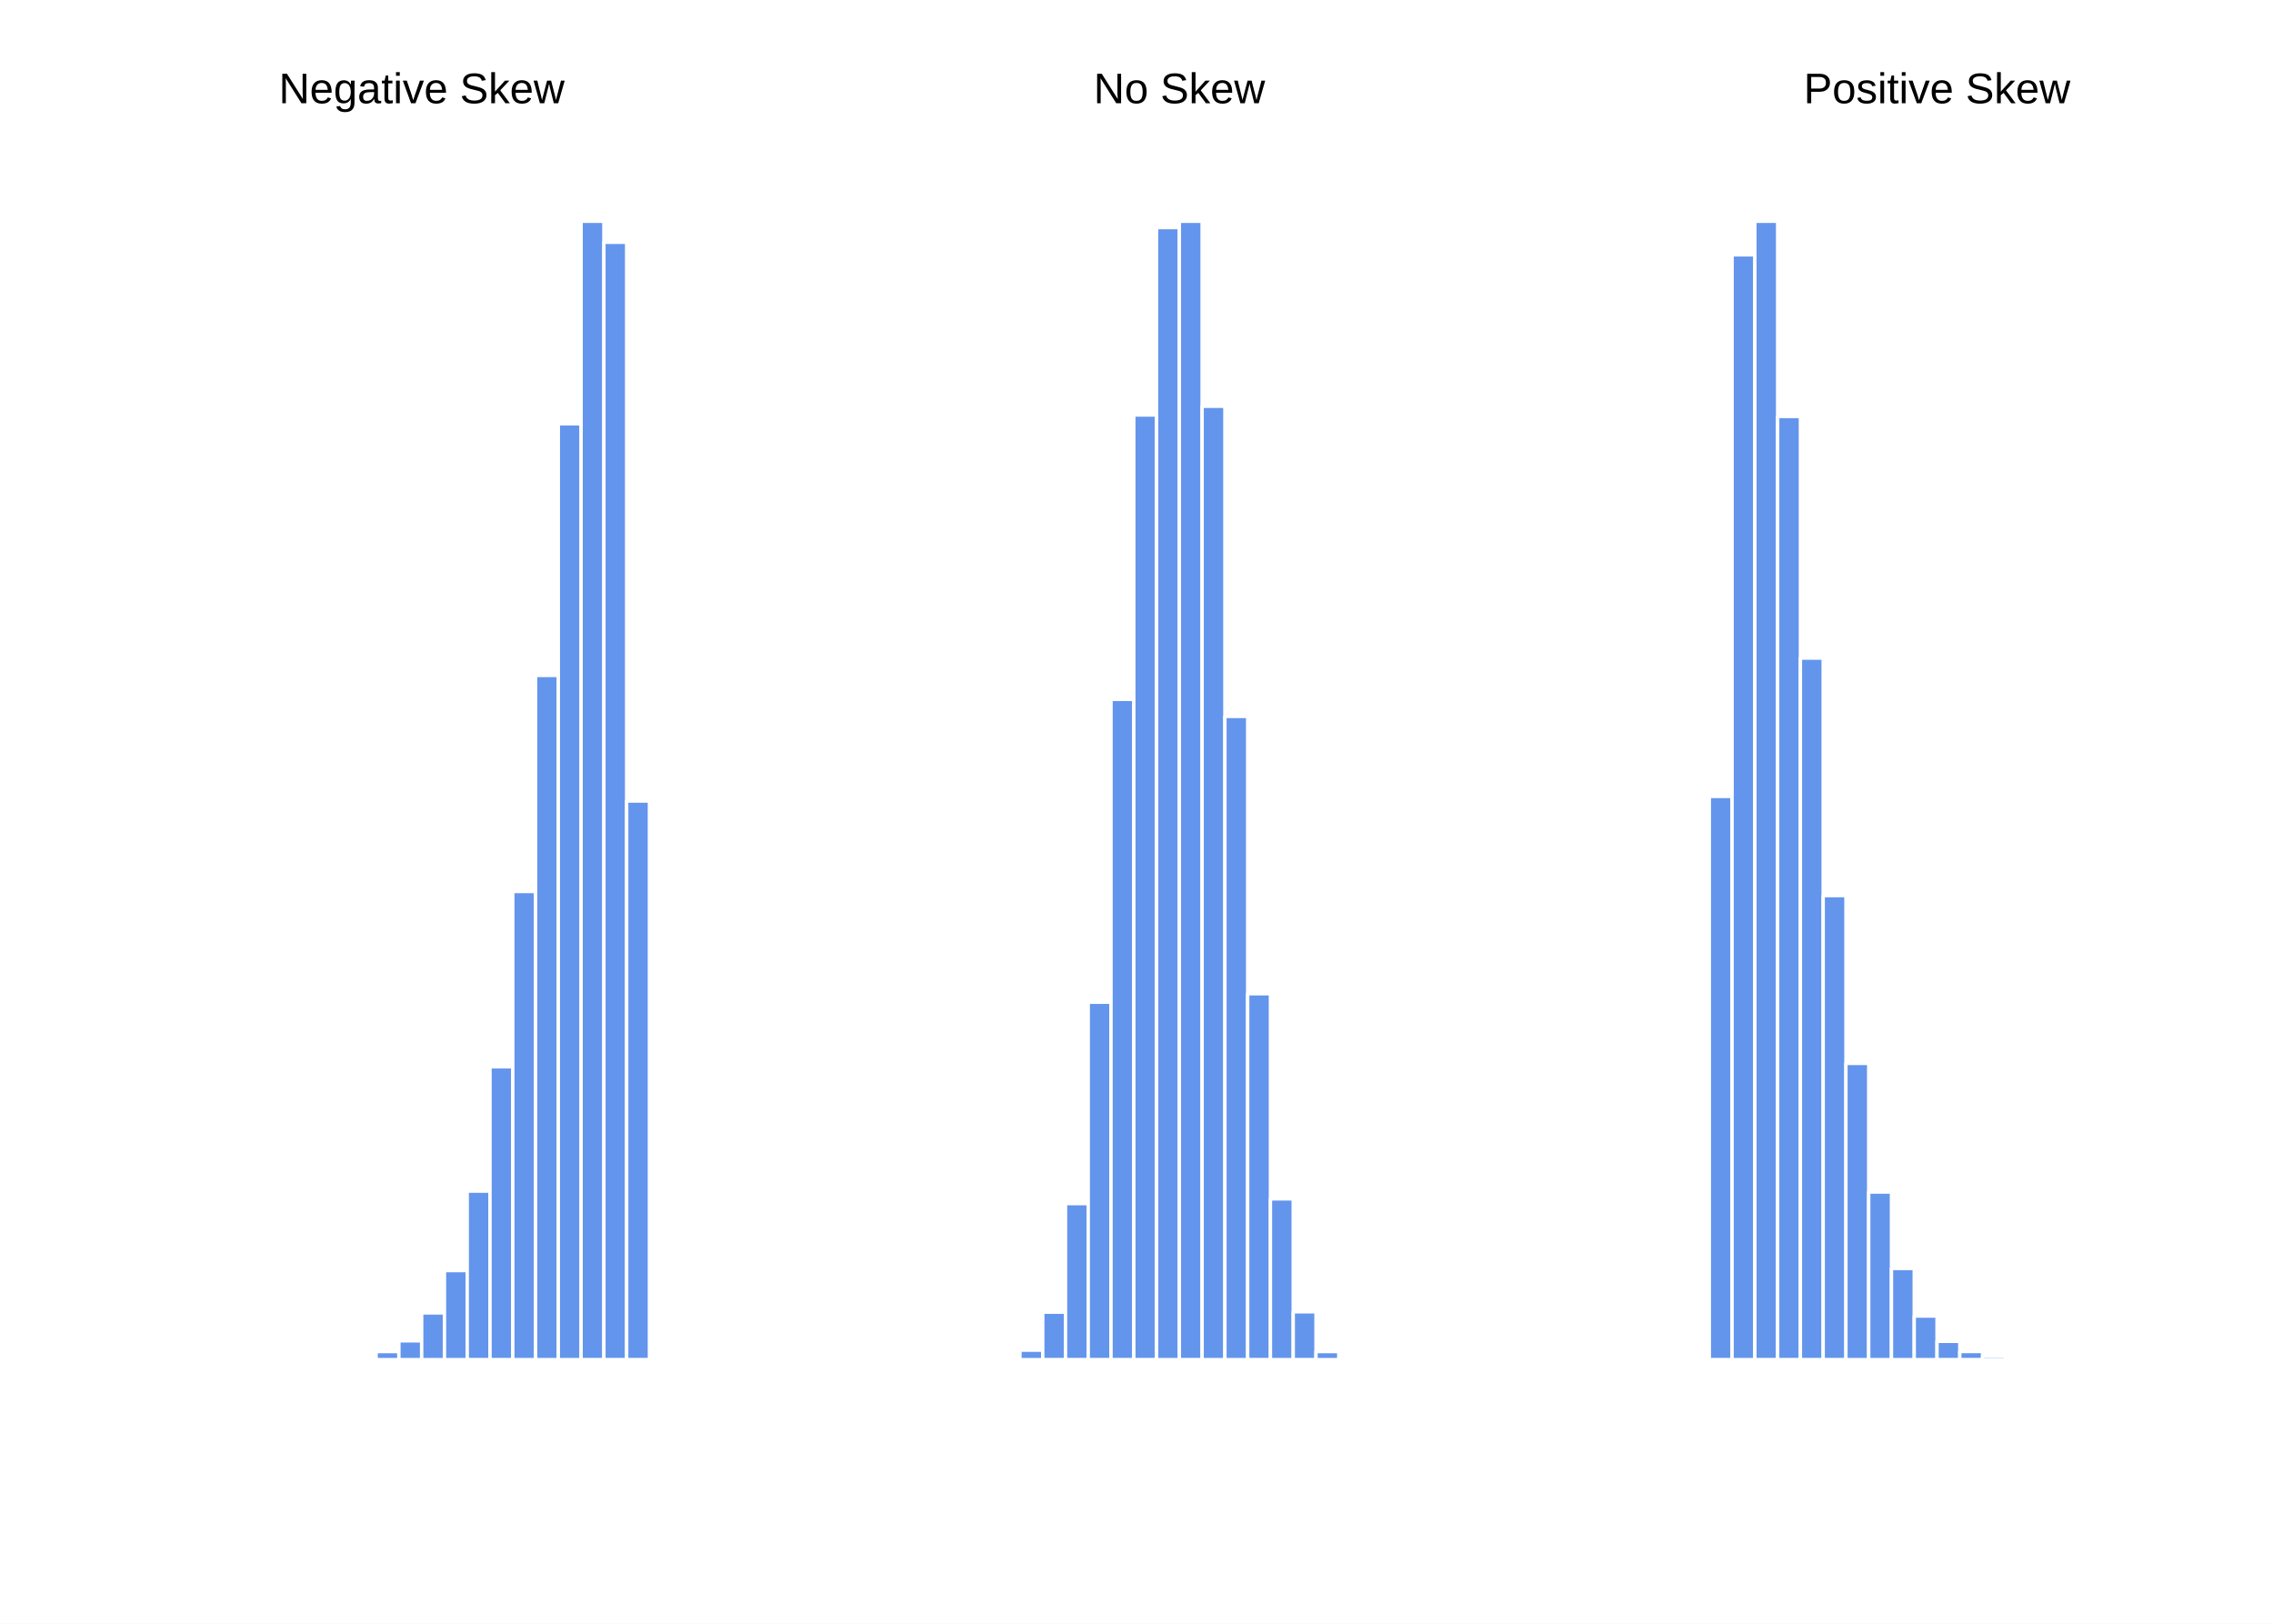
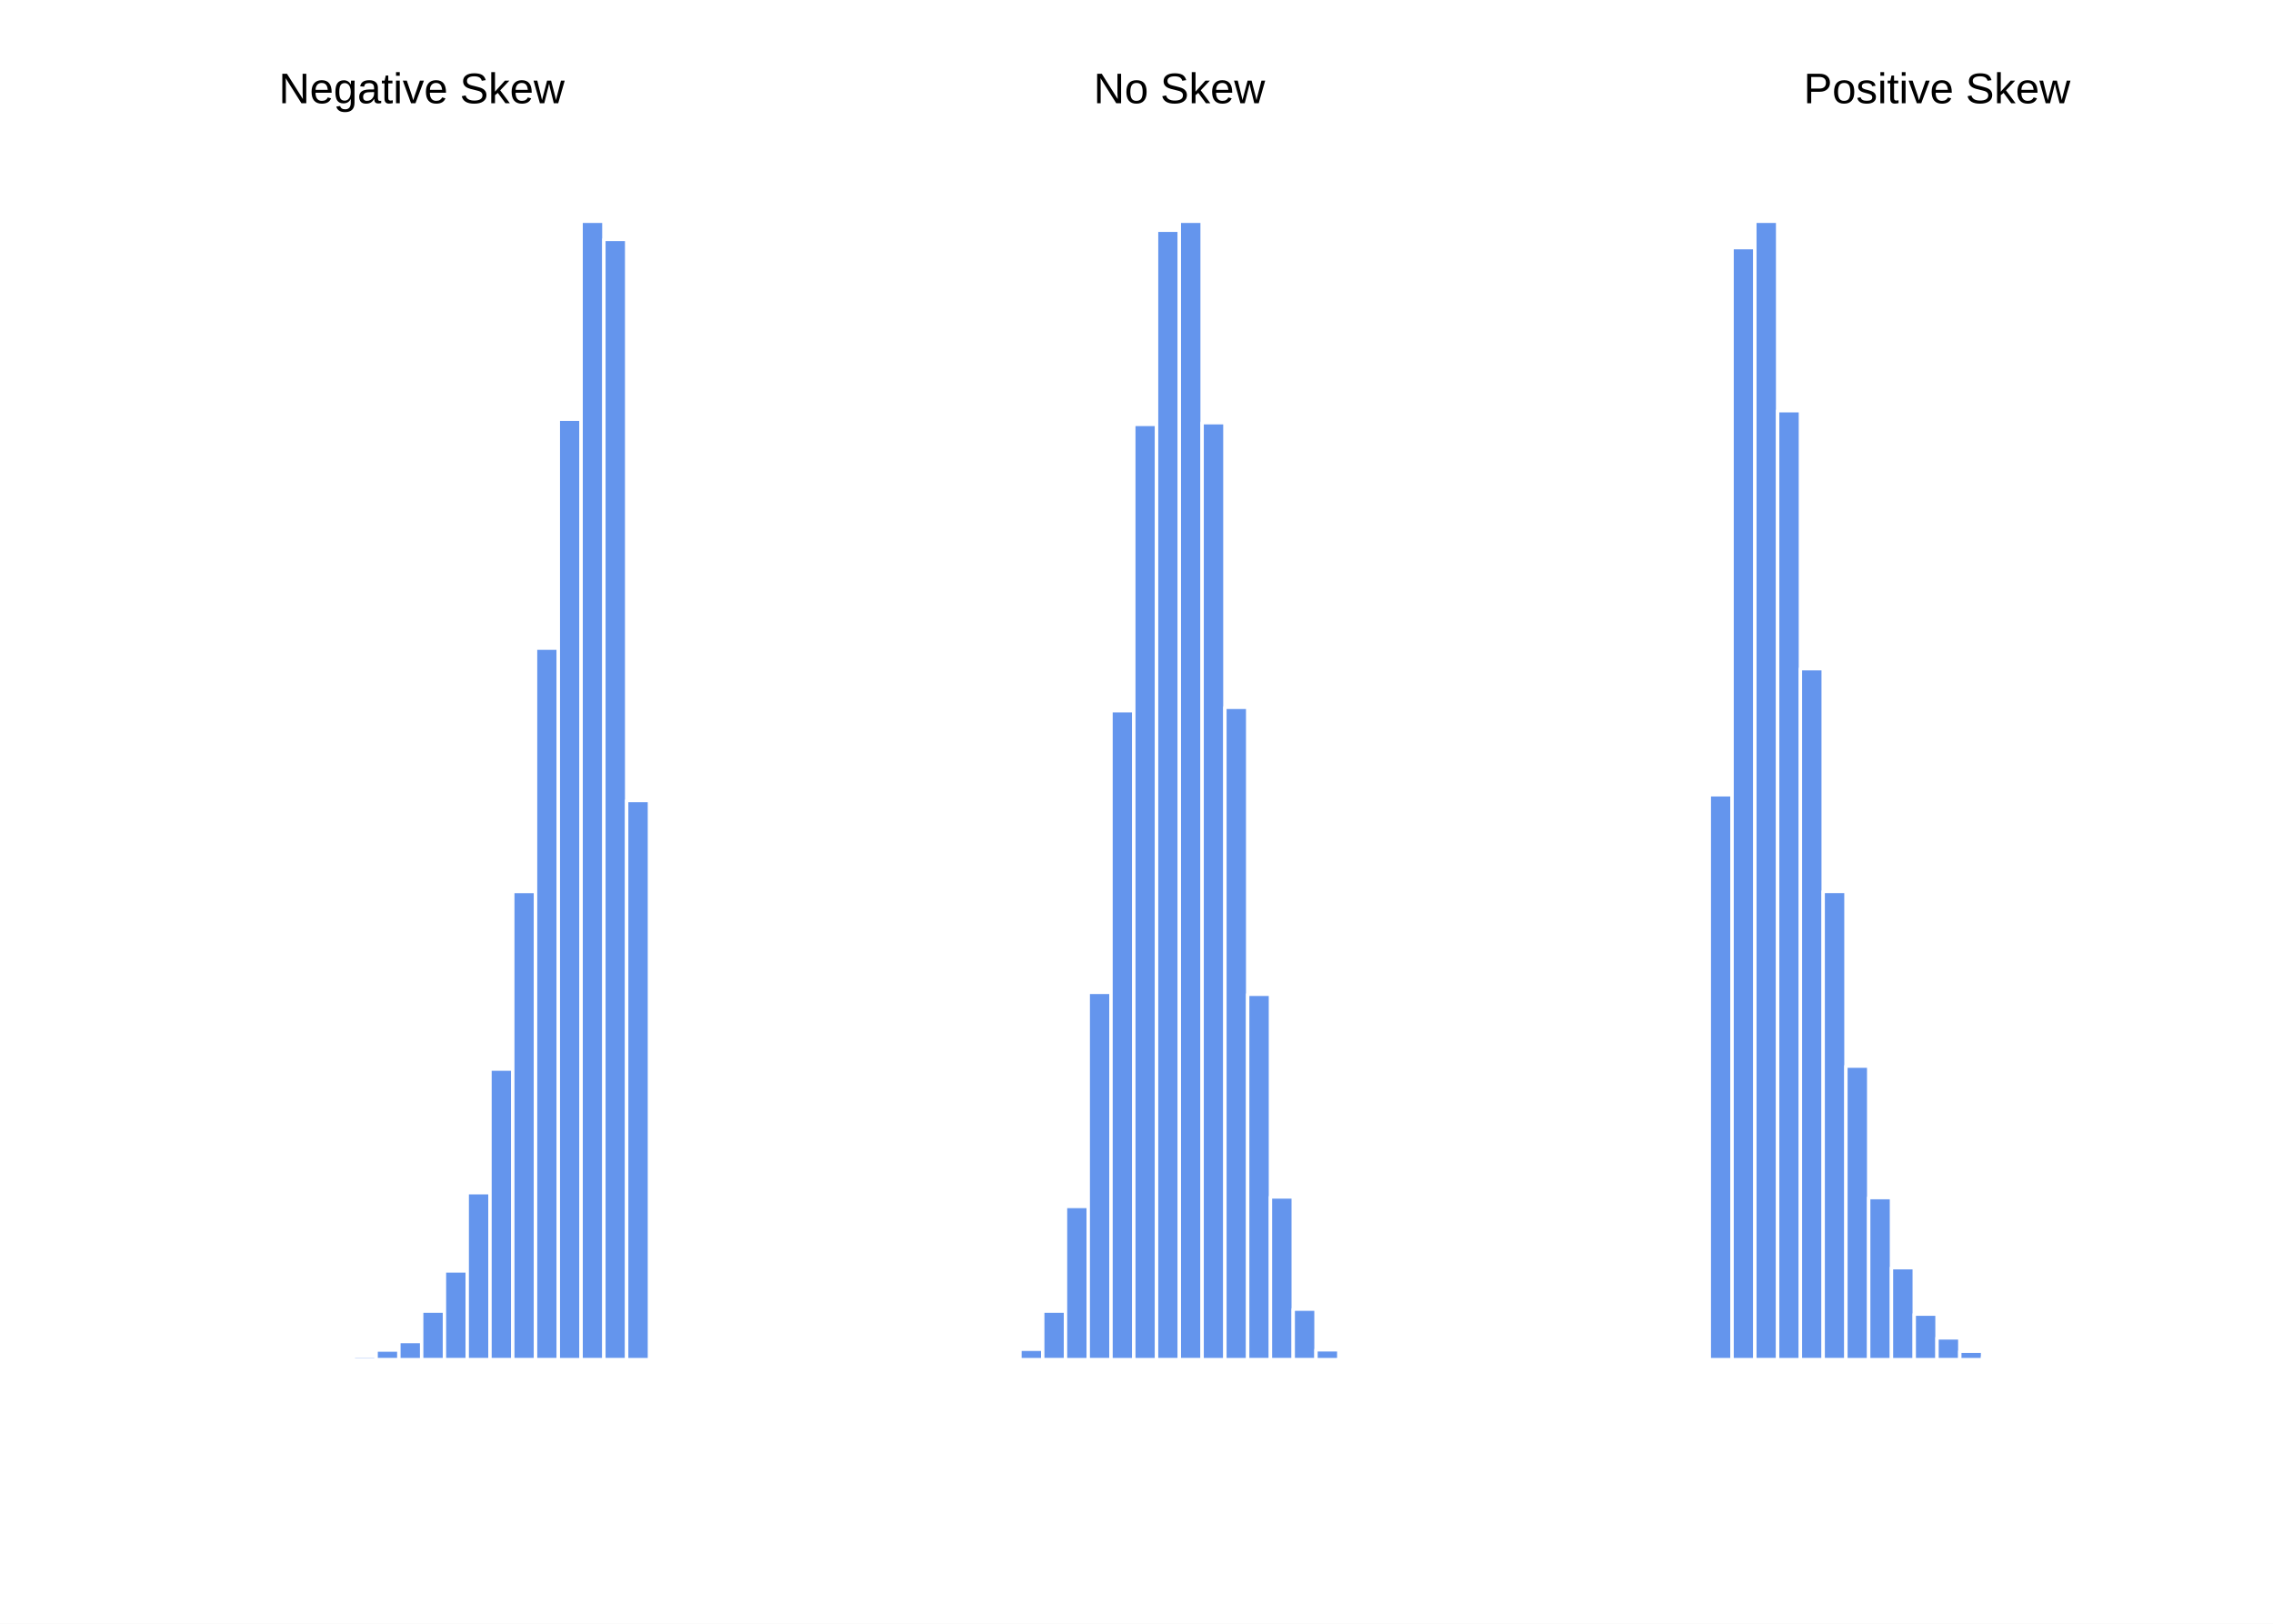
<svg xmlns="http://www.w3.org/2000/svg" class="svglite" width="504.00pt" height="360.00pt" viewBox="0 0 504.00 360.00">
  <defs>
    <style type="text/css">
    .svglite line, .svglite polyline, .svglite polygon, .svglite path, .svglite rect, .svglite circle {
      fill: none;
      stroke: #000000;
      stroke-linecap: round;
      stroke-linejoin: round;
      stroke-miterlimit: 10.00;
    }
    .svglite text {
      white-space: pre;
    }
  </style>
  </defs>
  <rect width="100%" height="100%" style="stroke: none; fill: #FFFFFF;" />
  <defs>
    <clipPath id="cpMC4wMHw1MDQuMDB8MC4wMHwzNjAuMDA=">
      <rect x="0.00" y="0.00" width="504.00" height="360.00" />
    </clipPath>
  </defs>
  <g clip-path="url(#cpMC4wMHw1MDQuMDB8MC4wMHwzNjAuMDA=)">
</g>
  <defs>
    <clipPath id="cpMzguOTd8MTQ4LjA0fDM4Ljk3fDMxMS41Mw==">
      <rect x="38.97" y="38.97" width="109.08" height="272.56" />
    </clipPath>
  </defs>
  <g clip-path="url(#cpMzguOTd8MTQ4LjA0fDM4Ljk3fDMxMS41Mw==)">
</g>
  <defs>
    <clipPath id="cpMC4wMHwxNjguMDB8MC4wMHwzNjAuMDA=">
      <rect x="0.00" y="0.00" width="168.00" height="360.00" />
    </clipPath>
  </defs>
  <g clip-path="url(#cpMC4wMHwxNjguMDB8MC4wMHwzNjAuMDA=)">
    <text x="93.50" y="22.89" text-anchor="middle" style="font-size: 9.50px; font-family: &quot;Arial&quot;;" textLength="63.38px" lengthAdjust="spacingAndGlyphs">Negative Skew</text>
  </g>
  <g clip-path="url(#cpMzguOTd8MTQ4LjA0fDM4Ljk3fDMxMS41Mw==)">
    <rect x="43.01" y="301.43" width="5.05" height="0.00" style="stroke-width: 0.75; stroke: #FFFFFF; fill: #6495ED;" />
    <rect x="48.06" y="301.43" width="5.05" height="0.00" style="stroke-width: 0.75; stroke: #FFFFFF; fill: #6495ED;" />
    <rect x="53.11" y="301.43" width="5.05" height="0.00" style="stroke-width: 0.75; stroke: #FFFFFF; fill: #6495ED;" />
    <rect x="58.16" y="301.43" width="5.05" height="0.00" style="stroke-width: 0.75; stroke: #FFFFFF; fill: #6495ED;" />
-     <rect x="63.21" y="301.43" width="5.05" height="0.00" style="stroke-width: 0.75; stroke: #FFFFFF; fill: #6495ED;" />
-     <rect x="68.26" y="301.37" width="5.05" height="0.061" style="stroke-width: 0.75; stroke: #FFFFFF; fill: #6495ED;" />
-     <rect x="73.30" y="301.29" width="5.05" height="0.15" style="stroke-width: 0.75; stroke: #FFFFFF; fill: #6495ED;" />
-     <rect x="78.35" y="300.86" width="5.05" height="0.58" style="stroke-width: 0.75; stroke: #FFFFFF; fill: #6495ED;" />
-     <rect x="83.40" y="299.66" width="5.05" height="1.78" style="stroke-width: 0.75; stroke: #FFFFFF; fill: #6495ED;" />
-     <rect x="88.45" y="297.28" width="5.05" height="4.16" style="stroke-width: 0.75; stroke: #FFFFFF; fill: #6495ED;" />
-     <rect x="93.50" y="291.09" width="5.05" height="10.35" style="stroke-width: 0.75; stroke: #FFFFFF; fill: #6495ED;" />
-     <rect x="98.55" y="281.70" width="5.05" height="19.74" style="stroke-width: 0.75; stroke: #FFFFFF; fill: #6495ED;" />
-     <rect x="103.60" y="264.08" width="5.05" height="37.35" style="stroke-width: 0.75; stroke: #FFFFFF; fill: #6495ED;" />
-     <rect x="108.65" y="236.52" width="5.05" height="64.91" style="stroke-width: 0.75; stroke: #FFFFFF; fill: #6495ED;" />
-     <rect x="113.70" y="197.65" width="5.05" height="103.79" style="stroke-width: 0.75; stroke: #FFFFFF; fill: #6495ED;" />
-     <rect x="118.75" y="149.75" width="5.05" height="151.69" style="stroke-width: 0.75; stroke: #FFFFFF; fill: #6495ED;" />
-     <rect x="123.80" y="93.96" width="5.05" height="207.48" style="stroke-width: 0.75; stroke: #FFFFFF; fill: #6495ED;" />
+     <rect x="63.21" y="301.42" width="5.05" height="0.012" style="stroke-width: 0.75; stroke: #FFFFFF; fill: #6495ED;" />
+     <rect x="68.26" y="301.36" width="5.05" height="0.074" style="stroke-width: 0.75; stroke: #FFFFFF; fill: #6495ED;" />
+     <rect x="73.30" y="301.19" width="5.05" height="0.25" style="stroke-width: 0.75; stroke: #FFFFFF; fill: #6495ED;" />
+     <rect x="78.35" y="300.63" width="5.05" height="0.80" style="stroke-width: 0.75; stroke: #FFFFFF; fill: #6495ED;" />
+     <rect x="83.40" y="299.32" width="5.05" height="2.11" style="stroke-width: 0.75; stroke: #FFFFFF; fill: #6495ED;" />
+     <rect x="88.45" y="297.44" width="5.05" height="4.00" style="stroke-width: 0.75; stroke: #FFFFFF; fill: #6495ED;" />
+     <rect x="93.50" y="290.70" width="5.05" height="10.73" style="stroke-width: 0.75; stroke: #FFFFFF; fill: #6495ED;" />
+     <rect x="98.55" y="281.78" width="5.05" height="19.65" style="stroke-width: 0.75; stroke: #FFFFFF; fill: #6495ED;" />
+     <rect x="103.60" y="264.43" width="5.05" height="37.00" style="stroke-width: 0.75; stroke: #FFFFFF; fill: #6495ED;" />
+     <rect x="108.65" y="237.03" width="5.05" height="64.40" style="stroke-width: 0.75; stroke: #FFFFFF; fill: #6495ED;" />
+     <rect x="113.70" y="197.65" width="5.05" height="103.78" style="stroke-width: 0.75; stroke: #FFFFFF; fill: #6495ED;" />
+     <rect x="118.75" y="143.70" width="5.05" height="157.73" style="stroke-width: 0.75; stroke: #FFFFFF; fill: #6495ED;" />
+     <rect x="123.80" y="92.95" width="5.05" height="208.49" style="stroke-width: 0.75; stroke: #FFFFFF; fill: #6495ED;" />
    <rect x="128.85" y="49.06" width="5.05" height="252.37" style="stroke-width: 0.75; stroke: #FFFFFF; fill: #6495ED;" />
-     <rect x="133.90" y="53.72" width="5.05" height="247.71" style="stroke-width: 0.75; stroke: #FFFFFF; fill: #6495ED;" />
-     <rect x="138.95" y="177.60" width="5.05" height="123.83" style="stroke-width: 0.75; stroke: #FFFFFF; fill: #6495ED;" />
+     <rect x="133.90" y="53.07" width="5.05" height="248.36" style="stroke-width: 0.75; stroke: #FFFFFF; fill: #6495ED;" />
+     <rect x="138.95" y="177.47" width="5.05" height="123.97" style="stroke-width: 0.75; stroke: #FFFFFF; fill: #6495ED;" />
  </g>
  <defs>
    <clipPath id="cpMjA2Ljk3fDMxNi4wNHwzOC45N3wzMTEuNTM=">
      <rect x="206.97" y="38.97" width="109.08" height="272.56" />
    </clipPath>
  </defs>
  <g clip-path="url(#cpMjA2Ljk3fDMxNi4wNHwzOC45N3wzMTEuNTM=)">
</g>
  <defs>
    <clipPath id="cpMTY4LjAwfDMzNi4wMHwwLjAwfDM2MC4wMA==">
      <rect x="168.00" y="0.00" width="168.00" height="360.00" />
    </clipPath>
  </defs>
  <g clip-path="url(#cpMTY4LjAwfDMzNi4wMHwwLjAwfDM2MC4wMA==)">
    <text x="261.50" y="22.89" text-anchor="middle" style="font-size: 9.50px; font-family: &quot;Arial&quot;;" textLength="38.02px" lengthAdjust="spacingAndGlyphs">No Skew</text>
  </g>
  <g clip-path="url(#cpMjA2Ljk3fDMxNi4wNHwzOC45N3wzMTEuNTM=)">
    <rect x="211.01" y="301.43" width="5.05" height="0.00" style="stroke-width: 0.75; stroke: #FFFFFF; fill: #6495ED;" />
    <rect x="216.06" y="301.43" width="5.05" height="0.00" style="stroke-width: 0.75; stroke: #FFFFFF; fill: #6495ED;" />
-     <rect x="221.11" y="301.21" width="5.05" height="0.22" style="stroke-width: 0.75; stroke: #FFFFFF; fill: #6495ED;" />
-     <rect x="226.16" y="299.35" width="5.05" height="2.09" style="stroke-width: 0.75; stroke: #FFFFFF; fill: #6495ED;" />
-     <rect x="231.21" y="290.93" width="5.05" height="10.50" style="stroke-width: 0.75; stroke: #FFFFFF; fill: #6495ED;" />
-     <rect x="236.26" y="266.85" width="5.05" height="34.58" style="stroke-width: 0.75; stroke: #FFFFFF; fill: #6495ED;" />
-     <rect x="241.30" y="222.21" width="5.05" height="79.22" style="stroke-width: 0.75; stroke: #FFFFFF; fill: #6495ED;" />
-     <rect x="246.35" y="155.06" width="5.05" height="146.37" style="stroke-width: 0.75; stroke: #FFFFFF; fill: #6495ED;" />
-     <rect x="251.40" y="92.01" width="5.05" height="209.42" style="stroke-width: 0.75; stroke: #FFFFFF; fill: #6495ED;" />
-     <rect x="256.45" y="50.46" width="5.05" height="250.98" style="stroke-width: 0.75; stroke: #FFFFFF; fill: #6495ED;" />
+     <rect x="221.11" y="301.24" width="5.05" height="0.19" style="stroke-width: 0.75; stroke: #FFFFFF; fill: #6495ED;" />
+     <rect x="226.16" y="299.15" width="5.05" height="2.29" style="stroke-width: 0.75; stroke: #FFFFFF; fill: #6495ED;" />
+     <rect x="231.21" y="290.69" width="5.05" height="10.74" style="stroke-width: 0.75; stroke: #FFFFFF; fill: #6495ED;" />
+     <rect x="236.26" y="267.48" width="5.05" height="33.96" style="stroke-width: 0.75; stroke: #FFFFFF; fill: #6495ED;" />
+     <rect x="241.30" y="220.01" width="5.05" height="81.42" style="stroke-width: 0.75; stroke: #FFFFFF; fill: #6495ED;" />
+     <rect x="246.35" y="157.57" width="5.05" height="143.87" style="stroke-width: 0.75; stroke: #FFFFFF; fill: #6495ED;" />
+     <rect x="251.40" y="94.10" width="5.05" height="207.34" style="stroke-width: 0.75; stroke: #FFFFFF; fill: #6495ED;" />
+     <rect x="256.45" y="51.05" width="5.05" height="250.38" style="stroke-width: 0.75; stroke: #FFFFFF; fill: #6495ED;" />
    <rect x="261.50" y="49.06" width="5.05" height="252.37" style="stroke-width: 0.75; stroke: #FFFFFF; fill: #6495ED;" />
-     <rect x="266.55" y="90.08" width="5.05" height="211.36" style="stroke-width: 0.75; stroke: #FFFFFF; fill: #6495ED;" />
-     <rect x="271.60" y="158.84" width="5.05" height="142.60" style="stroke-width: 0.75; stroke: #FFFFFF; fill: #6495ED;" />
-     <rect x="276.65" y="220.33" width="5.05" height="81.10" style="stroke-width: 0.75; stroke: #FFFFFF; fill: #6495ED;" />
-     <rect x="281.70" y="265.80" width="5.05" height="35.64" style="stroke-width: 0.75; stroke: #FFFFFF; fill: #6495ED;" />
-     <rect x="286.75" y="290.84" width="5.05" height="10.59" style="stroke-width: 0.75; stroke: #FFFFFF; fill: #6495ED;" />
-     <rect x="291.80" y="299.66" width="5.05" height="1.78" style="stroke-width: 0.75; stroke: #FFFFFF; fill: #6495ED;" />
-     <rect x="296.85" y="301.26" width="5.05" height="0.18" style="stroke-width: 0.75; stroke: #FFFFFF; fill: #6495ED;" />
-     <rect x="301.90" y="301.43" width="5.05" height="0.00" style="stroke-width: 0.75; stroke: #FFFFFF; fill: #6495ED;" />
+     <rect x="266.55" y="93.72" width="5.05" height="207.72" style="stroke-width: 0.75; stroke: #FFFFFF; fill: #6495ED;" />
+     <rect x="271.60" y="156.82" width="5.05" height="144.62" style="stroke-width: 0.75; stroke: #FFFFFF; fill: #6495ED;" />
+     <rect x="276.65" y="220.45" width="5.05" height="80.98" style="stroke-width: 0.75; stroke: #FFFFFF; fill: #6495ED;" />
+     <rect x="281.70" y="265.38" width="5.05" height="36.05" style="stroke-width: 0.75; stroke: #FFFFFF; fill: #6495ED;" />
+     <rect x="286.75" y="290.25" width="5.05" height="11.18" style="stroke-width: 0.75; stroke: #FFFFFF; fill: #6495ED;" />
+     <rect x="291.80" y="299.27" width="5.05" height="2.17" style="stroke-width: 0.75; stroke: #FFFFFF; fill: #6495ED;" />
+     <rect x="296.85" y="301.23" width="5.05" height="0.21" style="stroke-width: 0.75; stroke: #FFFFFF; fill: #6495ED;" />
+     <rect x="301.90" y="301.42" width="5.05" height="0.015" style="stroke-width: 0.75; stroke: #FFFFFF; fill: #6495ED;" />
    <rect x="306.95" y="301.43" width="5.05" height="0.00" style="stroke-width: 0.75; stroke: #FFFFFF; fill: #6495ED;" />
  </g>
  <defs>
    <clipPath id="cpMzc0Ljk3fDQ4NC4wNHwzOC45N3wzMTEuNTM=">
      <rect x="374.97" y="38.97" width="109.08" height="272.56" />
    </clipPath>
  </defs>
  <g clip-path="url(#cpMzc0Ljk3fDQ4NC4wNHwzOC45N3wzMTEuNTM=)">
</g>
  <defs>
    <clipPath id="cpMzM2LjAwfDUwNC4wMHwwLjAwfDM2MC4wMA==">
      <rect x="336.00" y="0.00" width="168.00" height="360.00" />
    </clipPath>
  </defs>
  <g clip-path="url(#cpMzM2LjAwfDUwNC4wMHwwLjAwfDM2MC4wMA==)">
    <text x="429.50" y="22.89" text-anchor="middle" style="font-size: 9.50px; font-family: &quot;Arial&quot;;" textLength="59.15px" lengthAdjust="spacingAndGlyphs">Positive Skew</text>
  </g>
  <g clip-path="url(#cpMzc0Ljk3fDQ4NC4wNHwzOC45N3wzMTEuNTM=)">
-     <rect x="379.01" y="176.58" width="5.05" height="124.85" style="stroke-width: 0.75; stroke: #FFFFFF; fill: #6495ED;" />
-     <rect x="384.06" y="56.50" width="5.05" height="244.94" style="stroke-width: 0.75; stroke: #FFFFFF; fill: #6495ED;" />
+     <rect x="379.01" y="176.21" width="5.05" height="125.23" style="stroke-width: 0.75; stroke: #FFFFFF; fill: #6495ED;" />
+     <rect x="384.06" y="54.91" width="5.05" height="246.53" style="stroke-width: 0.75; stroke: #FFFFFF; fill: #6495ED;" />
    <rect x="389.11" y="49.06" width="5.05" height="252.37" style="stroke-width: 0.75; stroke: #FFFFFF; fill: #6495ED;" />
-     <rect x="394.16" y="92.34" width="5.05" height="209.09" style="stroke-width: 0.75; stroke: #FFFFFF; fill: #6495ED;" />
-     <rect x="399.21" y="145.90" width="5.05" height="155.53" style="stroke-width: 0.75; stroke: #FFFFFF; fill: #6495ED;" />
-     <rect x="404.26" y="198.57" width="5.05" height="102.86" style="stroke-width: 0.75; stroke: #FFFFFF; fill: #6495ED;" />
-     <rect x="409.30" y="235.76" width="5.05" height="65.68" style="stroke-width: 0.75; stroke: #FFFFFF; fill: #6495ED;" />
-     <rect x="414.35" y="264.29" width="5.05" height="37.15" style="stroke-width: 0.75; stroke: #FFFFFF; fill: #6495ED;" />
-     <rect x="419.40" y="281.24" width="5.05" height="20.20" style="stroke-width: 0.75; stroke: #FFFFFF; fill: #6495ED;" />
-     <rect x="424.45" y="291.79" width="5.05" height="9.65" style="stroke-width: 0.75; stroke: #FFFFFF; fill: #6495ED;" />
-     <rect x="429.50" y="297.39" width="5.05" height="4.04" style="stroke-width: 0.75; stroke: #FFFFFF; fill: #6495ED;" />
-     <rect x="434.55" y="299.64" width="5.05" height="1.79" style="stroke-width: 0.75; stroke: #FFFFFF; fill: #6495ED;" />
-     <rect x="439.60" y="300.64" width="5.05" height="0.80" style="stroke-width: 0.75; stroke: #FFFFFF; fill: #6495ED;" />
-     <rect x="444.65" y="301.23" width="5.05" height="0.21" style="stroke-width: 0.75; stroke: #FFFFFF; fill: #6495ED;" />
-     <rect x="449.70" y="301.39" width="5.05" height="0.049" style="stroke-width: 0.75; stroke: #FFFFFF; fill: #6495ED;" />
+     <rect x="394.16" y="91.06" width="5.05" height="210.38" style="stroke-width: 0.75; stroke: #FFFFFF; fill: #6495ED;" />
+     <rect x="399.21" y="148.26" width="5.05" height="153.17" style="stroke-width: 0.75; stroke: #FFFFFF; fill: #6495ED;" />
+     <rect x="404.26" y="197.64" width="5.05" height="103.79" style="stroke-width: 0.75; stroke: #FFFFFF; fill: #6495ED;" />
+     <rect x="409.30" y="236.37" width="5.05" height="65.07" style="stroke-width: 0.75; stroke: #FFFFFF; fill: #6495ED;" />
+     <rect x="414.35" y="265.52" width="5.05" height="35.92" style="stroke-width: 0.75; stroke: #FFFFFF; fill: #6495ED;" />
+     <rect x="419.40" y="281.06" width="5.05" height="20.38" style="stroke-width: 0.75; stroke: #FFFFFF; fill: #6495ED;" />
+     <rect x="424.45" y="291.36" width="5.05" height="10.08" style="stroke-width: 0.75; stroke: #FFFFFF; fill: #6495ED;" />
+     <rect x="429.50" y="296.62" width="5.05" height="4.81" style="stroke-width: 0.75; stroke: #FFFFFF; fill: #6495ED;" />
+     <rect x="434.55" y="299.59" width="5.05" height="1.85" style="stroke-width: 0.75; stroke: #FFFFFF; fill: #6495ED;" />
+     <rect x="439.60" y="300.83" width="5.05" height="0.60" style="stroke-width: 0.75; stroke: #FFFFFF; fill: #6495ED;" />
+     <rect x="444.65" y="301.20" width="5.05" height="0.23" style="stroke-width: 0.75; stroke: #FFFFFF; fill: #6495ED;" />
+     <rect x="449.70" y="301.36" width="5.05" height="0.074" style="stroke-width: 0.75; stroke: #FFFFFF; fill: #6495ED;" />
    <rect x="454.75" y="301.42" width="5.05" height="0.012" style="stroke-width: 0.75; stroke: #FFFFFF; fill: #6495ED;" />
    <rect x="459.80" y="301.43" width="5.05" height="0.00" style="stroke-width: 0.75; stroke: #FFFFFF; fill: #6495ED;" />
    <rect x="464.85" y="301.43" width="5.05" height="0.00" style="stroke-width: 0.75; stroke: #FFFFFF; fill: #6495ED;" />
    <rect x="469.90" y="301.43" width="5.05" height="0.00" style="stroke-width: 0.75; stroke: #FFFFFF; fill: #6495ED;" />
    <rect x="474.95" y="301.43" width="5.05" height="0.00" style="stroke-width: 0.75; stroke: #FFFFFF; fill: #6495ED;" />
  </g>
</svg>
